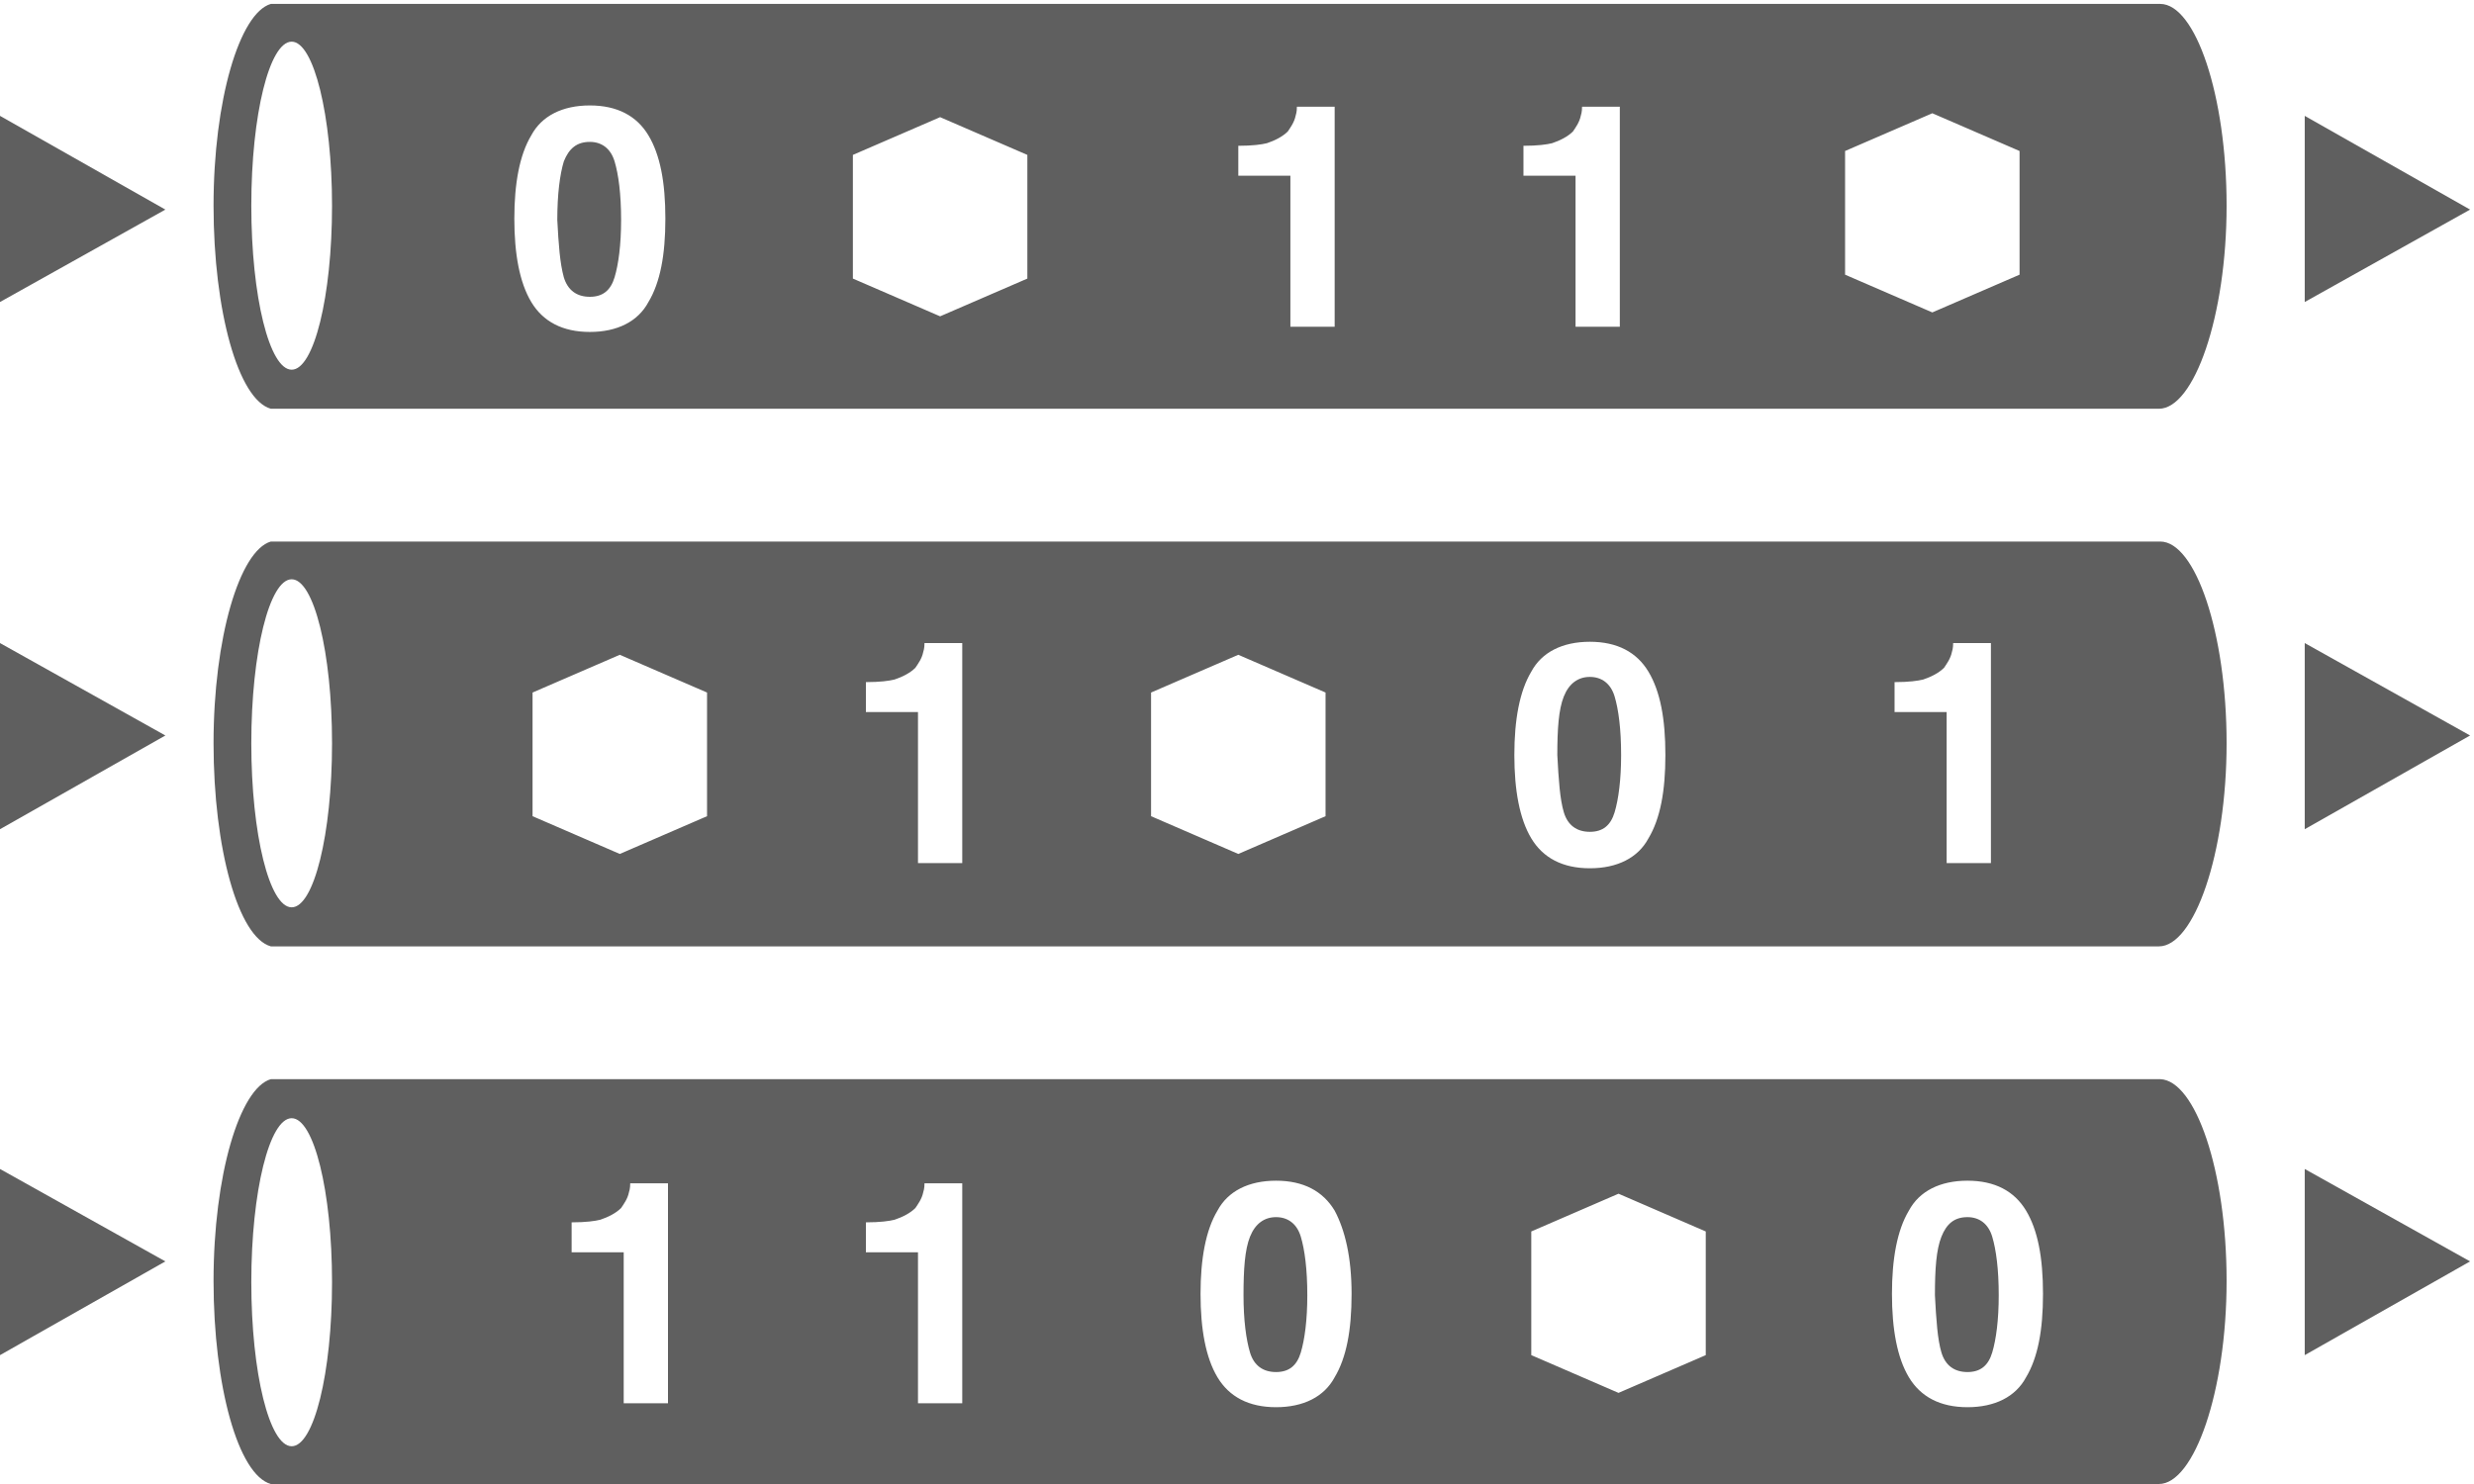
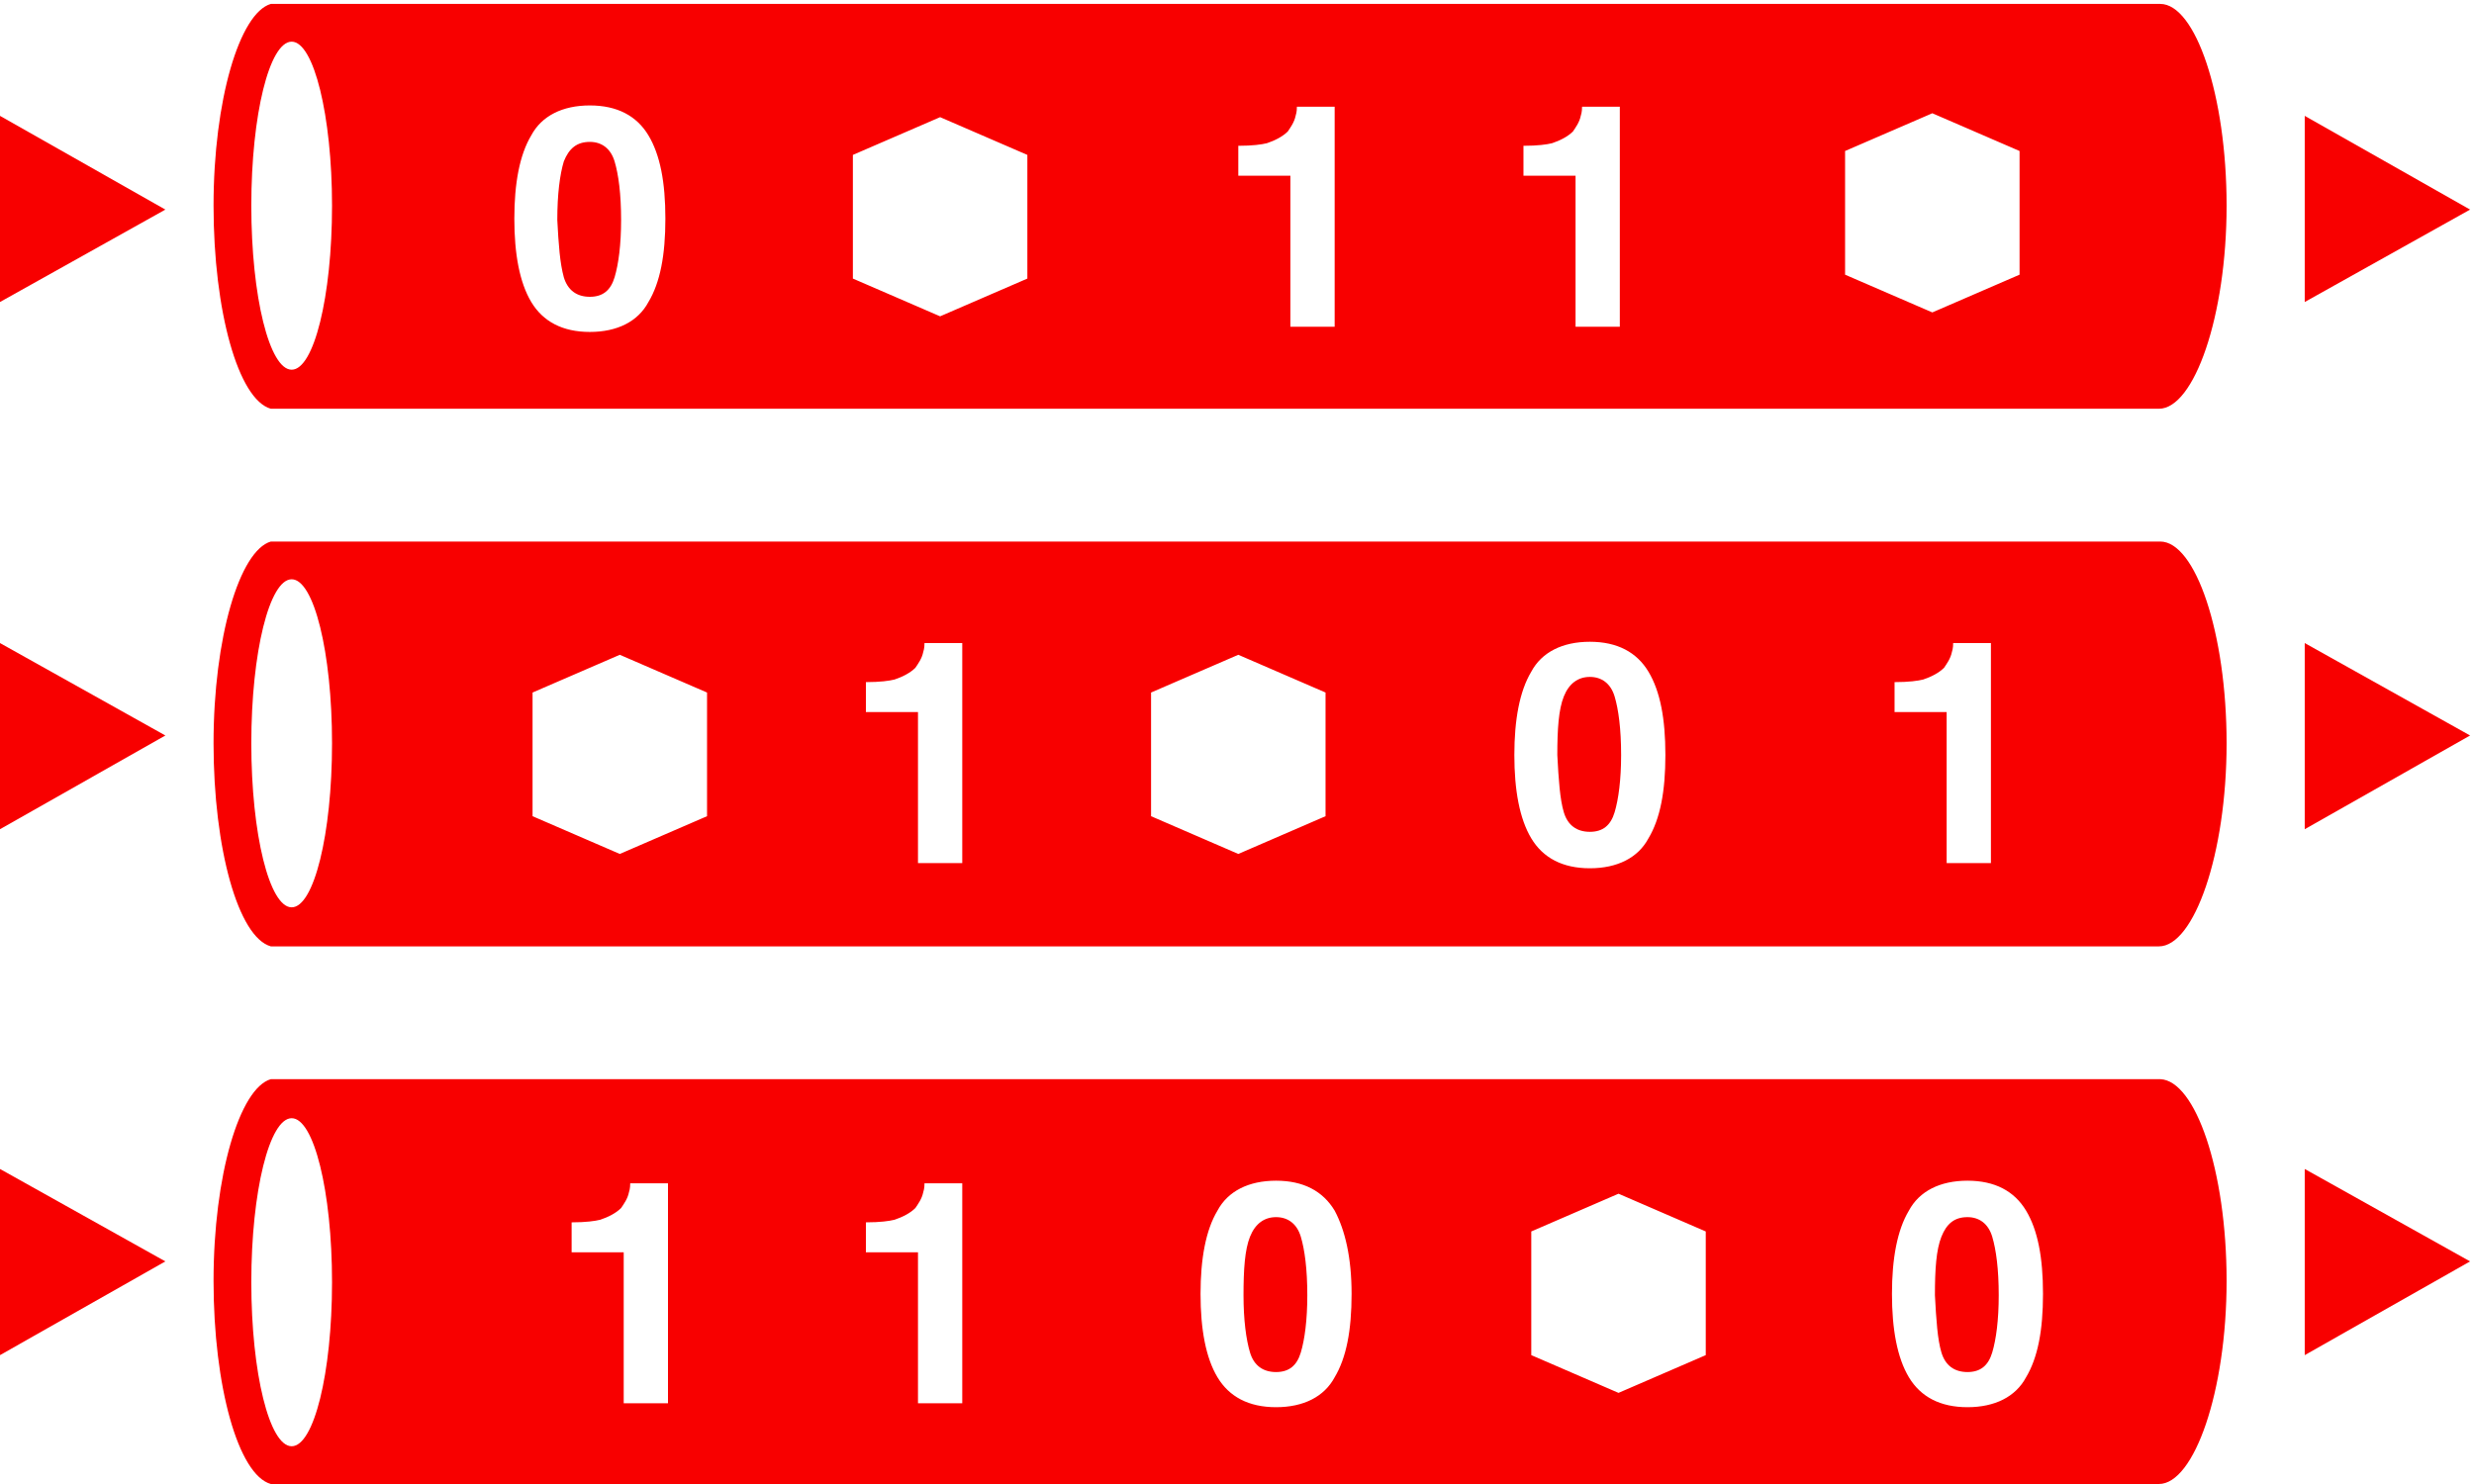
<svg xmlns="http://www.w3.org/2000/svg" version="1.1" id="STREAMING" x="0px" y="0px" width="50" height="30" viewBox="-200 250 190 114" style="enable-background:new -200 250 190 114;" xml:space="preserve">
  <style type="text/css">
- 	.st0{fill:#5F5F5F;}
+ 	.st0{fill:#F80000;}
</style>
  <g>
    <g>
      <g>
        <path class="st0" d="M-29,348.4c0,8.5-2.5,15.6-5.2,15.6c-0.1,0,0,0,0,0l0,0h-145l0,0c-2.5-0.7-4.4-7.5-4.4-15.6      c0-8.1,2-14.8,4.4-15.5l0,0h145l0.2,0c0.2,0-0.2,0-0.1,0C-31.4,333-29,339.9-29,348.4z M-177.6,335.9c-1.7,0-3.1,5.6-3.1,12.6      s1.4,12.6,3.1,12.6s3.1-5.6,3.1-12.6S-175.9,335.9-177.6,335.9z M-75.7,341.7l-6.7,2.9v9.5l6.7,2.9l6.7-2.9v-9.5L-75.7,341.7z       M-129,340.9c0,0.1,0,0.4-0.1,0.7c-0.1,0.5-0.4,0.9-0.6,1.2c-0.4,0.4-1,0.7-1.6,0.9c-0.4,0.1-1.1,0.2-2.2,0.2v2.3h4v11.6h3.4      v-16.9H-129z M-97.5,343c-0.9-1.5-2.4-2.3-4.5-2.3c-2.1,0-3.7,0.8-4.5,2.3c-0.9,1.5-1.3,3.7-1.3,6.4s0.4,4.9,1.3,6.4      c0.9,1.5,2.4,2.3,4.5,2.3c2.1,0,3.7-0.8,4.5-2.3c0.9-1.5,1.3-3.6,1.3-6.4S-96.7,344.5-97.5,343z M-44.4,343      c-0.9-1.5-2.4-2.3-4.5-2.3s-3.7,0.8-4.5,2.3c-0.9,1.5-1.3,3.7-1.3,6.4s0.4,4.9,1.3,6.4c0.9,1.5,2.4,2.3,4.5,2.3s3.7-0.8,4.5-2.3      c0.9-1.5,1.3-3.6,1.3-6.4S-43.5,344.5-44.4,343z M-151.6,340.9c0,0.1,0,0.4-0.1,0.7c-0.1,0.5-0.4,0.9-0.6,1.2      c-0.4,0.4-1,0.7-1.6,0.9c-0.4,0.1-1.1,0.2-2.2,0.2v2.3h4v11.6h3.4v-16.9H-151.6z" />
        <path class="st0" d="M-104,353.9c0.3,1,1,1.5,2,1.5s1.6-0.5,1.9-1.5s0.5-2.5,0.5-4.4c0-2-0.2-3.5-0.5-4.5s-1-1.5-1.9-1.5      s-1.6,0.5-2,1.5s-0.5,2.5-0.5,4.5C-104.5,351.4-104.3,352.9-104,353.9z" />
        <path class="st0" d="M-50.9,353.9c0.3,1,1,1.5,2,1.5c1,0,1.6-0.5,1.9-1.5c0.3-1,0.5-2.5,0.5-4.4c0-2-0.2-3.5-0.5-4.5      c-0.3-1-1-1.5-1.9-1.5c-1,0-1.6,0.5-2,1.5s-0.5,2.5-0.5,4.5C-51.3,351.4-51.2,352.9-50.9,353.9z" />
      </g>
      <g>
        <path class="st0" d="M-29,307.1c0,8.5-2.5,15.6-5.2,15.6c-0.1,0,0,0,0,0l0,0h-145l0,0c-2.5-0.7-4.4-7.5-4.4-15.6      s2-14.8,4.4-15.5l0,0h145l0.2,0c0.2,0-0.2,0-0.1,0C-31.4,291.6-29,298.6-29,307.1z M-177.6,294.5c-1.7,0-3.1,5.6-3.1,12.6      s1.4,12.6,3.1,12.6s3.1-5.6,3.1-12.6S-175.9,294.5-177.6,294.5z M-111.6,312.7l6.7,2.9l6.7-2.9v-9.5l-6.7-2.9l-6.7,2.9V312.7z       M-159.1,312.7l6.7,2.9l6.7-2.9v-9.5l-6.7-2.9l-6.7,2.9V312.7z M-73.4,301.6c-0.9-1.5-2.4-2.3-4.5-2.3s-3.7,0.8-4.5,2.3      c-0.9,1.5-1.3,3.7-1.3,6.4s0.4,4.9,1.3,6.4c0.9,1.5,2.4,2.3,4.5,2.3s3.7-0.8,4.5-2.3c0.9-1.5,1.3-3.6,1.3-6.4      S-72.5,303.1-73.4,301.6z M-50,299.4c0,0.1,0,0.4-0.1,0.7c-0.1,0.5-0.4,0.9-0.6,1.2c-0.4,0.4-1,0.7-1.6,0.9      c-0.4,0.1-1.1,0.2-2.2,0.2v2.3h4v11.6h3.4v-16.9H-50z M-129,299.4c0,0.1,0,0.4-0.1,0.7c-0.1,0.5-0.4,0.9-0.6,1.2      c-0.4,0.4-1,0.7-1.6,0.9c-0.4,0.1-1.1,0.2-2.2,0.2v2.3h4v11.6h3.4v-16.9H-129z" />
        <path class="st0" d="M-79.9,312.4c0.3,1,1,1.5,2,1.5s1.6-0.5,1.9-1.5s0.5-2.5,0.5-4.4c0-2-0.2-3.5-0.5-4.5s-1-1.5-1.9-1.5      s-1.6,0.5-2,1.5s-0.5,2.5-0.5,4.5C-80.3,309.9-80.2,311.4-79.9,312.4z" />
      </g>
      <g>
        <g>
          <polygon class="st0" points="-23,339.8 -23,354.1 -10.3,346.9      " />
        </g>
      </g>
      <g>
        <g>
          <polygon class="st0" points="-200,339.8 -200,354.1 -187.3,346.9      " />
        </g>
      </g>
      <g>
        <g>
          <polygon class="st0" points="-23,299.4 -23,313.7 -10.3,306.5      " />
        </g>
      </g>
      <g>
        <g>
          <polygon class="st0" points="-200,299.4 -200,313.7 -187.3,306.5      " />
        </g>
      </g>
      <g>
        <g>
          <polygon class="st0" points="-23,258.9 -23,273.2 -10.3,266.1      " />
        </g>
      </g>
      <g>
        <g>
          <polygon class="st0" points="-200,258.9 -200,273.2 -187.3,266.1      " />
        </g>
      </g>
      <g>
        <path class="st0" d="M-156.7,271.3c0.3,1,1,1.5,2,1.5c1,0,1.6-0.5,1.9-1.5s0.5-2.5,0.5-4.4c0-2-0.2-3.5-0.5-4.5s-1-1.5-1.9-1.5      c-1,0-1.6,0.5-2,1.5c-0.3,1-0.5,2.5-0.5,4.5C-157.1,268.8-157,270.2-156.7,271.3z" />
        <path class="st0" d="M-29,265.8c0,8.5-2.5,15.6-5.2,15.6c-0.1,0,0,0,0,0l0,0h-145l0,0c-2.5-0.7-4.4-7.5-4.4-15.6      c0-8.1,2-14.8,4.4-15.5l0,0h145l0.2,0c0.2,0-0.2,0-0.1,0C-31.4,250.3-29,257.3-29,265.8z M-51.6,258.7l-6.7,2.9v9.5l6.7,2.9      l6.7-2.9v-9.5L-51.6,258.7z M-127.8,259l-6.7,2.9v9.5l6.7,2.9l6.7-2.9v-9.5L-127.8,259z M-150.2,260.4c-0.9-1.5-2.4-2.3-4.5-2.3      s-3.7,0.8-4.5,2.3c-0.9,1.5-1.3,3.7-1.3,6.4s0.4,4.9,1.3,6.4c0.9,1.5,2.4,2.3,4.5,2.3s3.7-0.8,4.5-2.3c0.9-1.5,1.3-3.6,1.3-6.4      S-149.3,261.9-150.2,260.4z M-100.4,258.2c0,0.1,0,0.4-0.1,0.7c-0.1,0.5-0.4,0.9-0.6,1.2c-0.4,0.4-1,0.7-1.6,0.9      c-0.4,0.1-1.1,0.2-2.2,0.2v2.3h4v11.6h3.4v-16.9H-100.4z M-78.5,258.2c0,0.1,0,0.4-0.1,0.7c-0.1,0.5-0.4,0.9-0.6,1.2      c-0.4,0.4-1,0.7-1.6,0.9c-0.4,0.1-1.1,0.2-2.2,0.2v2.3h4v11.6h3.4v-16.9H-78.5z M-177.6,253.2c-1.7,0-3.1,5.6-3.1,12.6      c0,7,1.4,12.6,3.1,12.6s3.1-5.6,3.1-12.6C-174.5,258.9-175.9,253.2-177.6,253.2z" />
      </g>
    </g>
  </g>
</svg>
